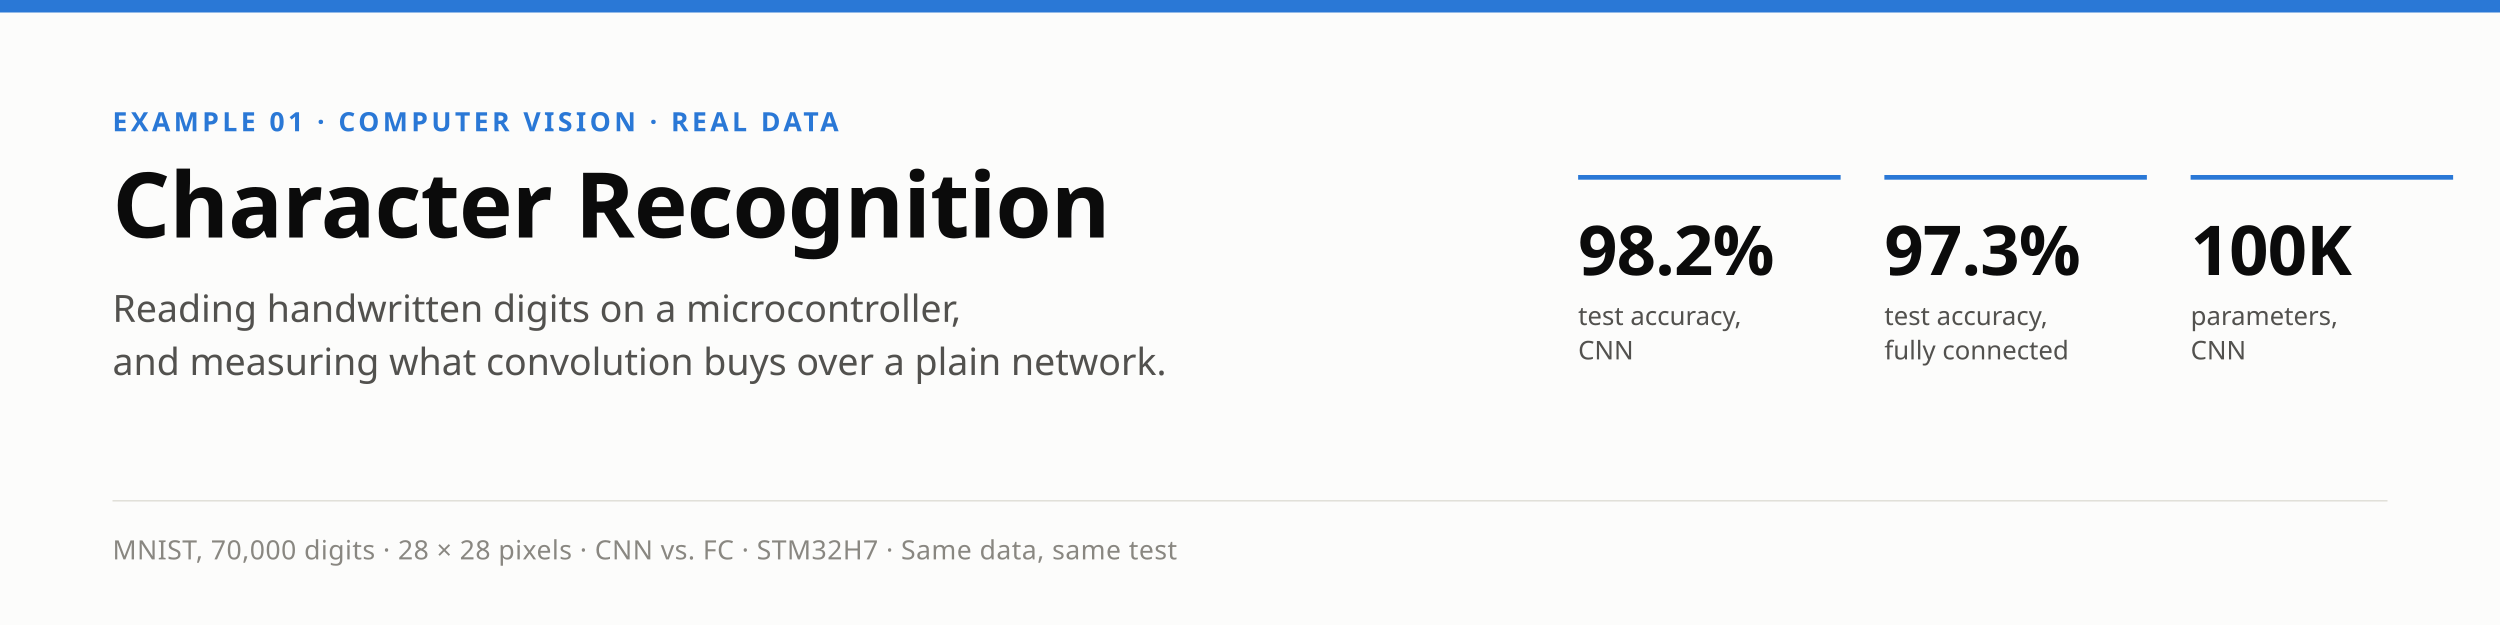
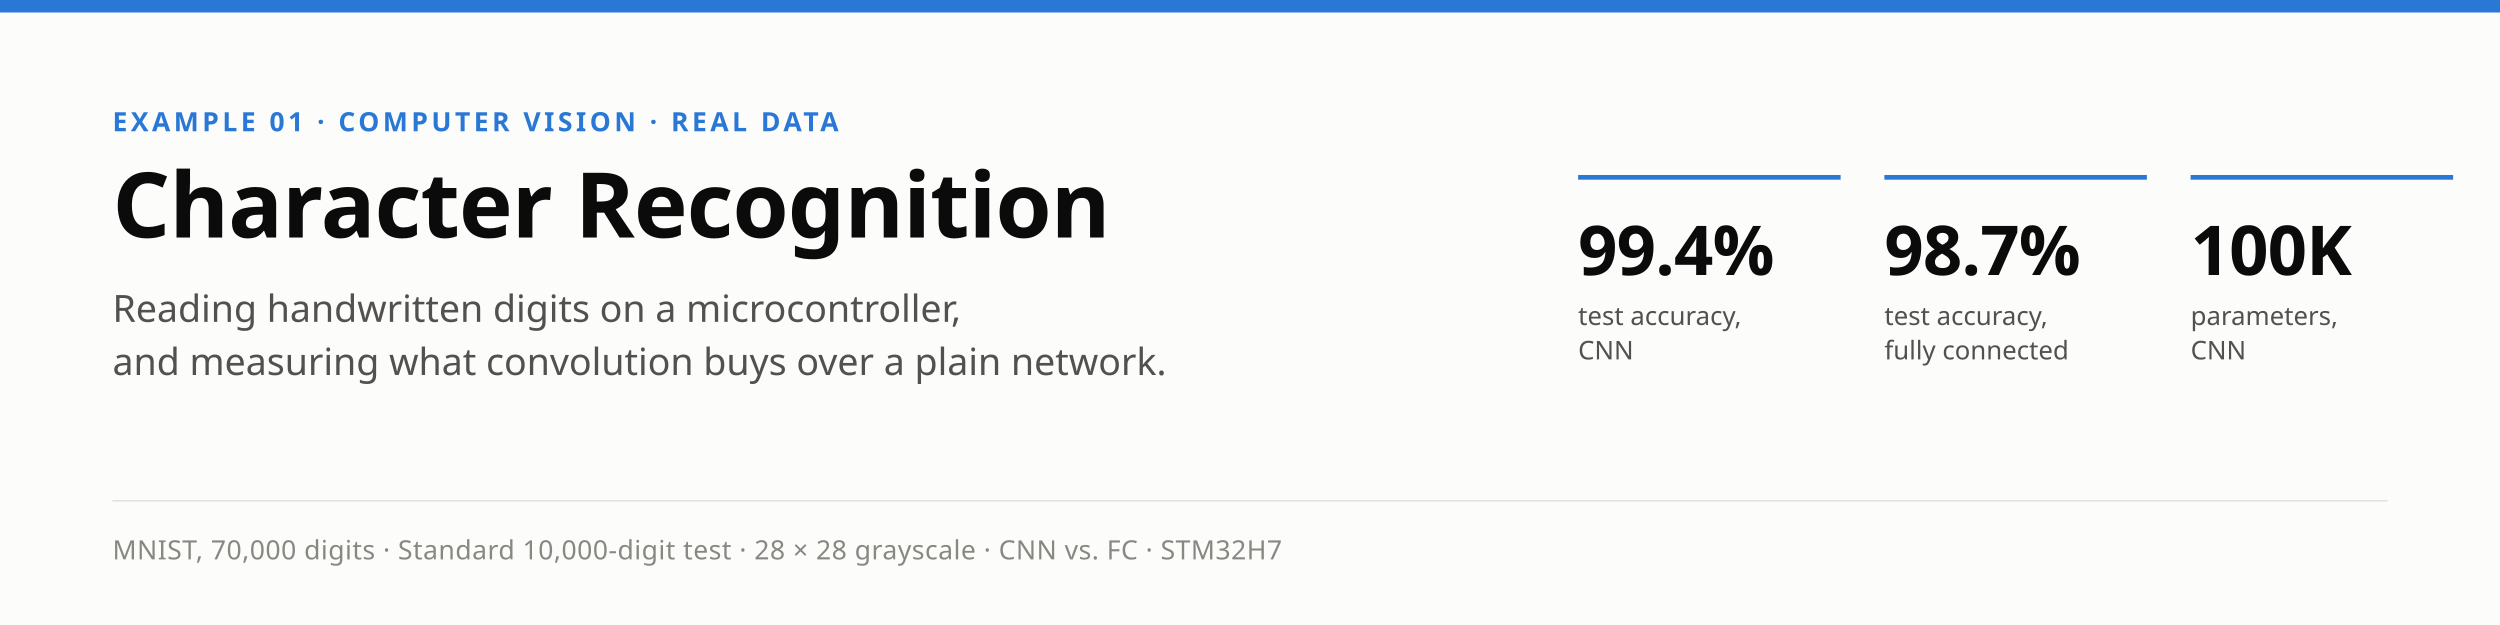
<svg xmlns="http://www.w3.org/2000/svg" viewBox="0 0 1600 400" width="1600" height="400">
  <rect width="1600" height="400" fill="#fcfcfb" />
  <rect x="0" y="0" width="1600" height="8" fill="#2a78d6" />
  <text x="72" y="84" font-family="-apple-system, 'Segoe UI', 'Noto Sans', Helvetica, Arial, sans-serif" font-size="17" font-weight="600" fill="#2a78d6" text-anchor="start" letter-spacing="2.2">EXAMPLE 01  ·  COMPUTER VISION · REAL DATA</text>
  <text x="72" y="152" font-family="-apple-system, 'Segoe UI', 'Noto Sans', Helvetica, Arial, sans-serif" font-size="58" font-weight="700" fill="#0b0b0b" text-anchor="start" letter-spacing="-0.5">Character Recognition</text>
  <text x="72" y="206" font-family="-apple-system, 'Segoe UI', 'Noto Sans', Helvetica, Arial, sans-serif" font-size="24" font-weight="400" fill="#52514e" text-anchor="start" letter-spacing="0">Reading handwritten digits on a microcontroller,</text>
  <text x="72" y="240" font-family="-apple-system, 'Segoe UI', 'Noto Sans', Helvetica, Arial, sans-serif" font-size="24" font-weight="400" fill="#52514e" text-anchor="start" letter-spacing="0">and measuring what convolution buys over a plain network.</text>
  <rect x="1010" y="112" width="168" height="3" fill="#2a78d6" />
-   <text x="1010" y="176" font-family="-apple-system, 'Segoe UI', 'Noto Sans', Helvetica, Arial, sans-serif" font-size="44" font-weight="650" fill="#0b0b0b" text-anchor="start" letter-spacing="-0.5">98.2%</text>
+   <text x="1010" y="176" font-family="-apple-system, 'Segoe UI', 'Noto Sans', Helvetica, Arial, sans-serif" font-size="44" font-weight="650" fill="#0b0b0b" text-anchor="start" letter-spacing="-0.5">99.4%</text>
  <text x="1010" y="208" font-family="-apple-system, 'Segoe UI', 'Noto Sans', Helvetica, Arial, sans-serif" font-size="16.5" font-weight="400" fill="#52514e" text-anchor="start" letter-spacing="0">test accuracy,</text>
  <text x="1010" y="230" font-family="-apple-system, 'Segoe UI', 'Noto Sans', Helvetica, Arial, sans-serif" font-size="16.5" font-weight="400" fill="#52514e" text-anchor="start" letter-spacing="0">CNN</text>
  <rect x="1206" y="112" width="168" height="3" fill="#2a78d6" />
-   <text x="1206" y="176" font-family="-apple-system, 'Segoe UI', 'Noto Sans', Helvetica, Arial, sans-serif" font-size="44" font-weight="650" fill="#0b0b0b" text-anchor="start" letter-spacing="-0.5">97.3%</text>
+   <text x="1206" y="176" font-family="-apple-system, 'Segoe UI', 'Noto Sans', Helvetica, Arial, sans-serif" font-size="44" font-weight="650" fill="#0b0b0b" text-anchor="start" letter-spacing="-0.5">98.7%</text>
  <text x="1206" y="208" font-family="-apple-system, 'Segoe UI', 'Noto Sans', Helvetica, Arial, sans-serif" font-size="16.5" font-weight="400" fill="#52514e" text-anchor="start" letter-spacing="0">test accuracy,</text>
  <text x="1206" y="230" font-family="-apple-system, 'Segoe UI', 'Noto Sans', Helvetica, Arial, sans-serif" font-size="16.5" font-weight="400" fill="#52514e" text-anchor="start" letter-spacing="0">fully connected</text>
  <rect x="1402" y="112" width="168" height="3" fill="#2a78d6" />
  <text x="1402" y="176" font-family="-apple-system, 'Segoe UI', 'Noto Sans', Helvetica, Arial, sans-serif" font-size="44" font-weight="650" fill="#0b0b0b" text-anchor="start" letter-spacing="-0.5">100K</text>
  <text x="1402" y="208" font-family="-apple-system, 'Segoe UI', 'Noto Sans', Helvetica, Arial, sans-serif" font-size="16.5" font-weight="400" fill="#52514e" text-anchor="start" letter-spacing="0">parameters,</text>
  <text x="1402" y="230" font-family="-apple-system, 'Segoe UI', 'Noto Sans', Helvetica, Arial, sans-serif" font-size="16.5" font-weight="400" fill="#52514e" text-anchor="start" letter-spacing="0">CNN</text>
  <rect x="72" y="320" width="1456" height="1" fill="#e1e0d9" />
-   <text x="72" y="358" font-family="-apple-system, 'Segoe UI', 'Noto Sans', Helvetica, Arial, sans-serif" font-size="17" font-weight="500" fill="#898781" text-anchor="start" letter-spacing="0.3">MNIST, 70,000 digits   ·   28 × 28 pixels   ·   CNN vs. FC   ·   STM32H7   ·   Same data, same test</text>
+   <text x="72" y="358" font-family="-apple-system, 'Segoe UI', 'Noto Sans', Helvetica, Arial, sans-serif" font-size="17" font-weight="500" fill="#898781" text-anchor="start" letter-spacing="0.3">MNIST, 70,000 digits   ·   Standard 10,000-digit test   ·   28 × 28 grayscale   ·   CNN vs. FC   ·   STM32H7</text>
</svg>
